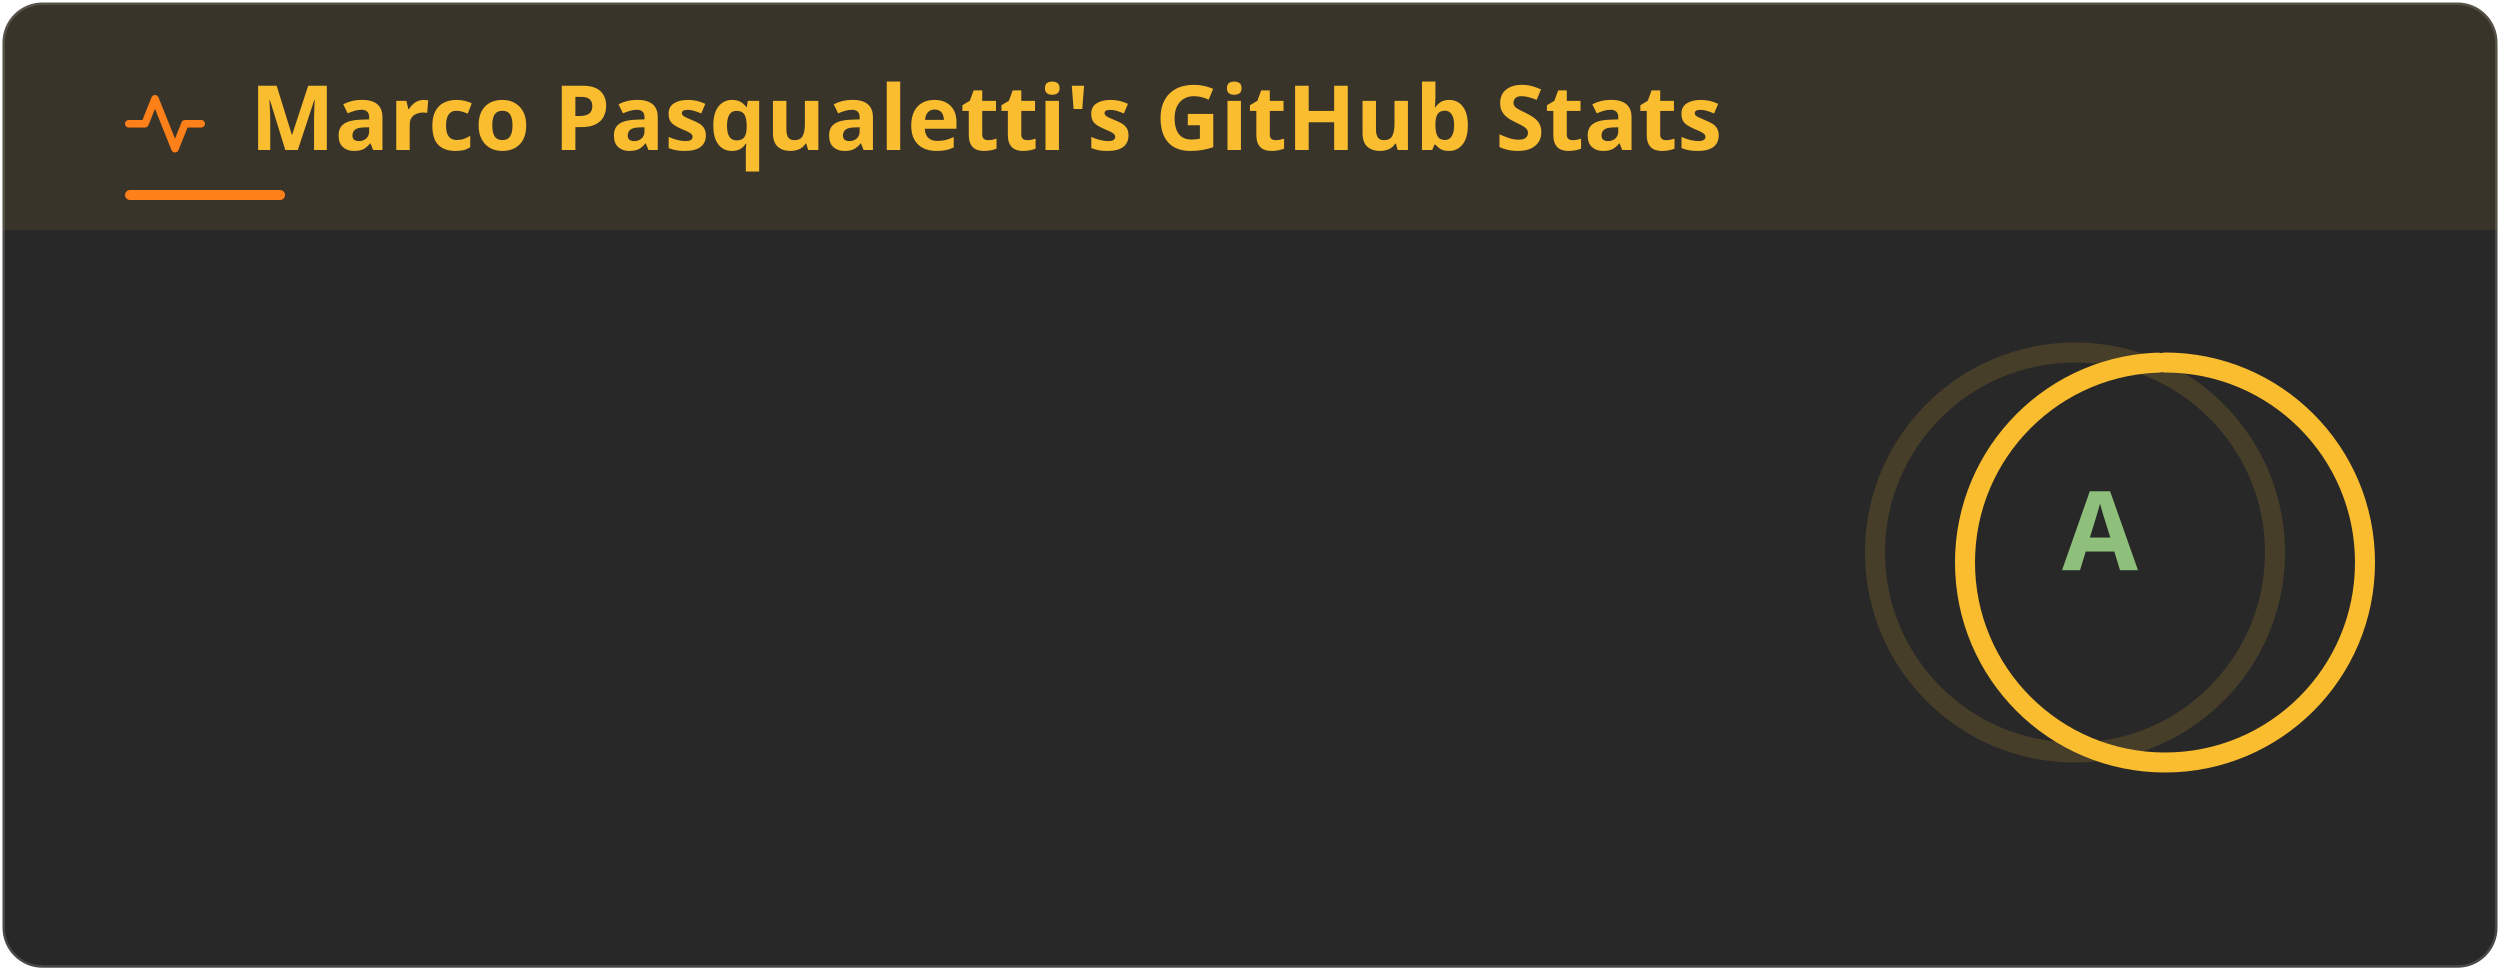
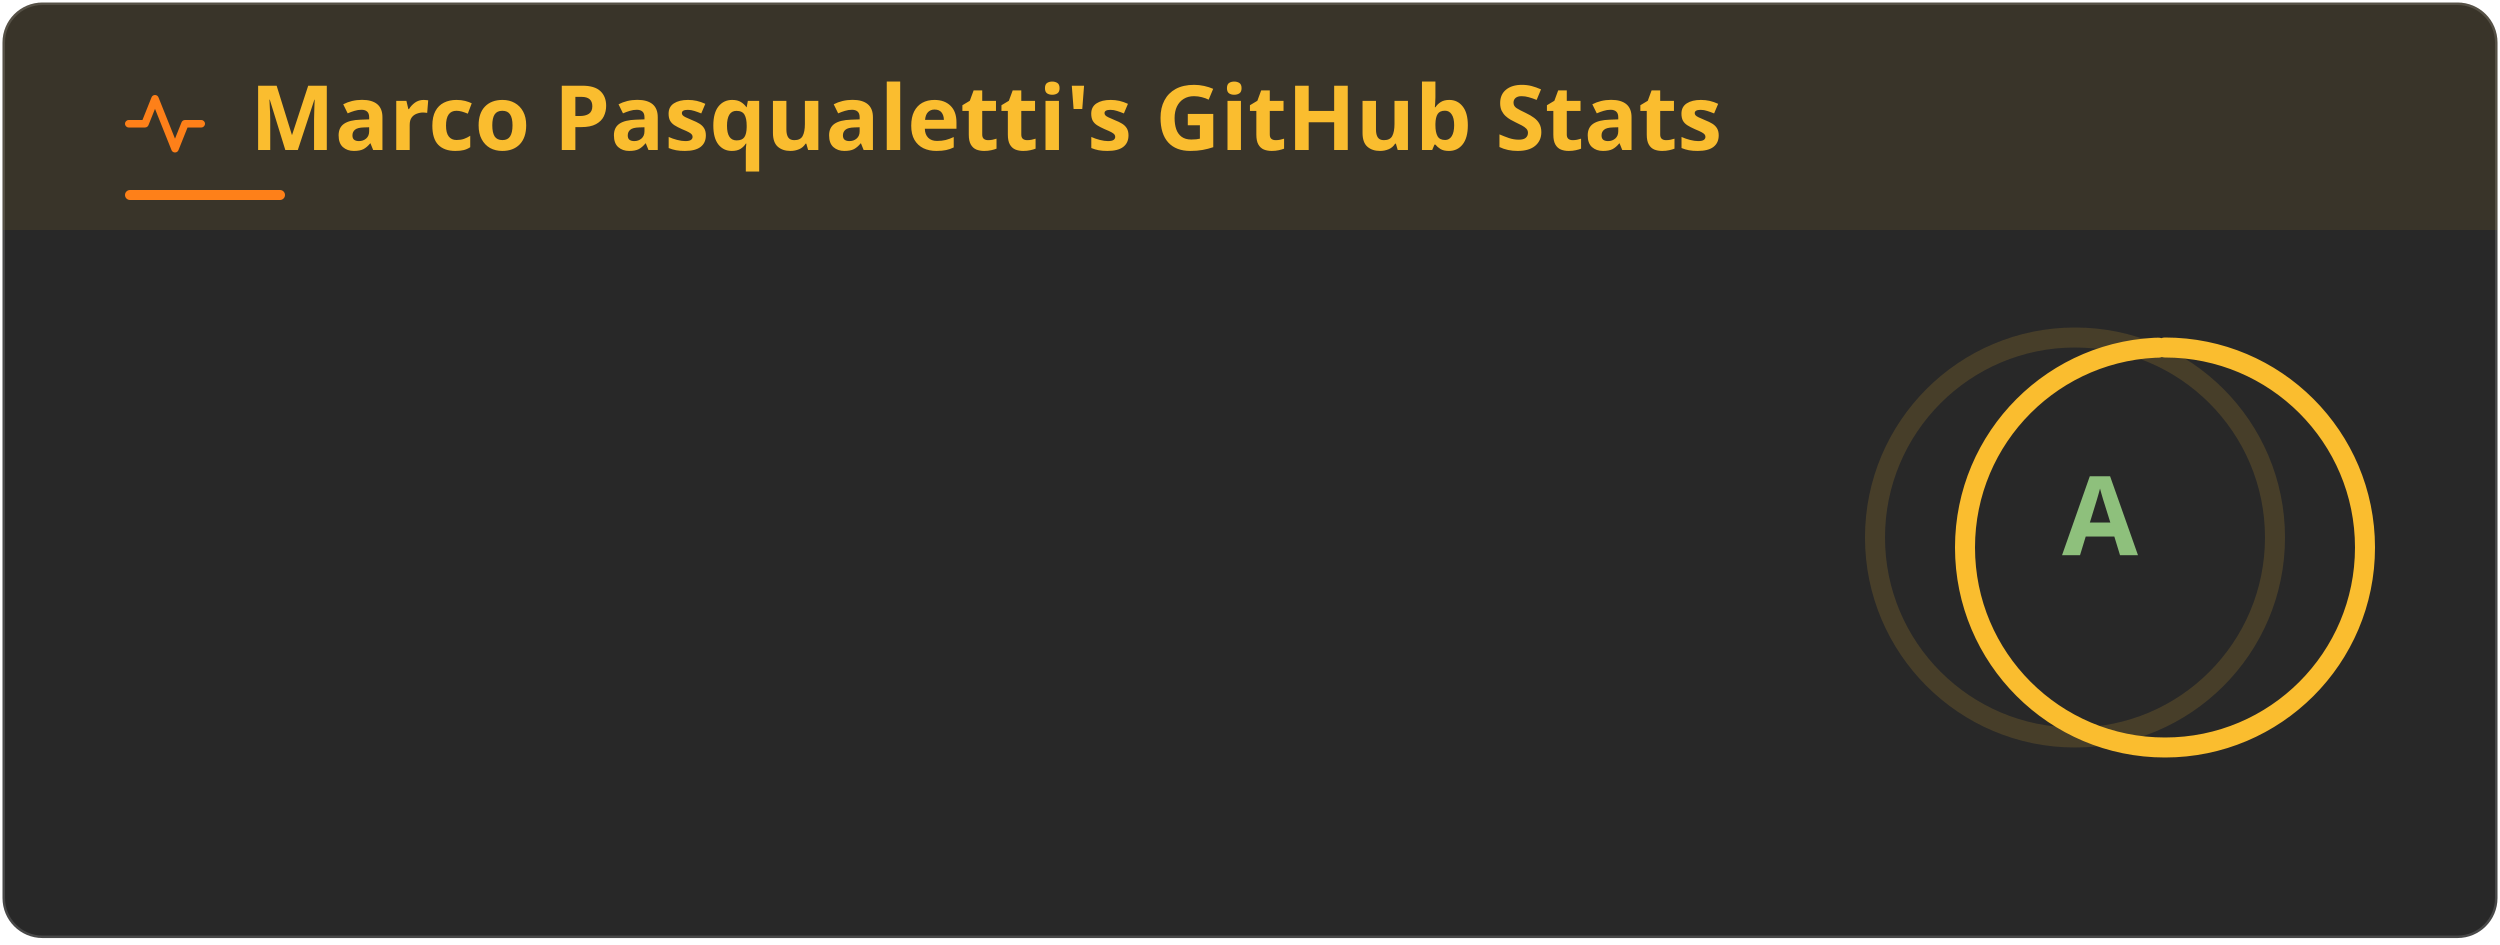
- <svg xmlns="http://www.w3.org/2000/svg" width="500" height="195" viewBox="0 0 500 195" fill="none" role="img" aria-labelledby="title-id desc-id">
+ <svg xmlns="http://www.w3.org/2000/svg" width="500" height="189" viewBox="0 0 500 189" fill="none" role="img" aria-labelledby="title-id desc-id">
  <style>
    .header {
      font: 600 18px 'Segoe UI', Ubuntu, "Helvetica Neue", Sans-Serif;
      fill: #fabd2f;
      animation: fadeInAnimation 0.8s ease-in-out forwards;
    }
    /* The icon reads against the title rather than with it, so it keeps its own color. */
    .title-icon {
      fill: #fe8019;
      animation: fadeInAnimation 0.8s ease-in-out forwards;
    }
    .title-accent {
      fill: #fe8019;
      animation: fadeInAnimation 0.8s ease-in-out forwards;
    }
    .title-band {
      fill: #fabd2f;
      opacity: 0.08;
    }
    @supports(-moz-appearance: auto) {
      /* Selector detects Firefox */
      .header {
        font-size: 15.5px;
      }
    }
    .stat {
      font: 400 14px 'Segoe UI', Ubuntu, "Helvetica Neue", Sans-Serif;
      fill: #8ec07c;
      font-variant-numeric: tabular-nums;
    }
    @supports(-moz-appearance: auto) {
      /* Selector detects Firefox */
      .stat {
        font-size: 12px;
      }
    }
    .stagger {
      opacity: 0;
      animation: fadeInAnimation 0.3s ease-in-out forwards;
    }
    .rank-text {
      font: 700 22px 'Segoe UI', Ubuntu, "Helvetica Neue", Sans-Serif;
      fill: #8ec07c;
      animation: scaleInAnimation 0.3s ease-in-out forwards;
    }
    .rank-percentile-header {
      font-size: 14px;
    }
    .rank-percentile-text {
      font-size: 16px;
    }
    /* Labels recede so that the values read first. */
    .not_bold {
      font-weight: 400;
      opacity: 0.75;
    }
    .bold {
      font-weight: 600;
    }
    .icon {
      fill: #fe8019;
      opacity: 0.75;
      display: block;
    }
    .rank-circle-rim {
      stroke: #fabd2f;
      fill: none;
      stroke-width: 4;
      opacity: 0.15;
    }
    .rank-circle {
      stroke: #fabd2f;
      stroke-dasharray: 250;
      fill: none;
      stroke-width: 4;
      stroke-linecap: round;
      opacity: 1;
      transform-origin: -10px 8px;
      transform: rotate(-90deg);
      animation: rankAnimation 0.8s forwards ease-in-out;
    }
    @keyframes rankAnimation {
      from {
        stroke-dashoffset: 251.327;
      }
      to {
-         stroke-dashoffset: 39.544;
+         stroke-dashoffset: 39.254;
      }
    }
    /* Animations */
    @keyframes scaleInAnimation {
      from {
        transform: translate(-5px, 5px) scale(0);
      }
      to {
        transform: translate(-5px, 5px) scale(1);
      }
    }
    @keyframes fadeInAnimation {
      from {
        opacity: 0;
      }
      to {
        opacity: 1;
      }
    }
    @media (prefers-reduced-motion: reduce) {
      * {
        animation-duration: 0s !important;
        animation-delay: 0s !important;
      }
    }
  </style>
  <rect data-testid="card-bg" class="card-bg" x="0.5" y="0.5" rx="8" height="99%" stroke="#ffffff26" width="499" fill="#282828" stroke-opacity="1" />
  <path data-testid="title-band" class="title-band" d="M0.5 8.5a8 8 0 0 1 8 -8h483a8 8 0 0 1 8 8v37.5h-499z" />
  <g data-testid="card-title" transform="translate(25, 30)">
    <g>
      <svg class="title-icon" x="0" y="-13" viewBox="0 0 16 16" version="1.1" width="16" height="16">
        <path d="M6 2c.306 0 .582.187.696.471L10 10.731l1.304-3.26A.751.751 0 0 1 12 7h3.25a.75.75 0 0 1 0 1.5h-2.742l-1.812 4.529a.751.751 0 0 1-1.392 0L6 4.769l-1.304 3.26A.751.751 0 0 1 4 8.5H.75a.75.75 0 0 1 0-1.5h2.742l1.812-4.529A.751.751 0 0 1 6 2Z" />
      </svg>
    </g>
    <g transform="translate(25, 0)">
      <text x="0" y="0" class="header" data-testid="header">Marco Pasqualetti's GitHub Stats</text>
    </g>
    <rect data-testid="title-accent" class="title-accent" x="0" y="8" width="32" height="2" rx="1" />
  </g>
  <g data-testid="main-card-body" transform="translate(0, 55)">
-     <g data-testid="rank-circle" transform="translate(425, 47.5)">
+     <g data-testid="rank-circle" transform="translate(425, 44.5)">
      <circle class="rank-circle-rim" cx="-10" cy="8" r="40" />
      <circle class="rank-circle" cx="-10" cy="8" r="40" />
      <g class="rank-text">
        <text x="-5" alignment-baseline="central" dominant-baseline="central" text-anchor="middle" y="3" data-testid="level-rank-icon">A</text>
      </g>
    </g>
    <svg x="0" y="0">
      <g>
        <g class="stagger" style="animation-delay: 120ms" transform="translate(25, 0)">
          <svg data-testid="icon" class="icon" viewBox="0 0 16 16" version="1.1" width="16" height="16">
            <path fill-rule="evenodd" d="M8 .25a.75.75 0 01.673.418l1.882 3.815 4.21.612a.75.75 0 01.416 1.279l-3.046 2.97.719 4.192a.75.75 0 01-1.088.791L8 12.347l-3.766 1.98a.75.75 0 01-1.088-.79l.72-4.194L.818 6.374a.75.75 0 01.416-1.28l4.21-.611L7.327.668A.75.75 0 018 .25zm0 2.445L6.615 5.5a.75.75 0 01-.564.41l-3.097.45 2.24 2.184a.75.75 0 01.216.664l-.528 3.084 2.769-1.456a.75.75 0 01.698 0l2.77 1.456-.53-3.084a.75.75 0 01.216-.664l2.24-2.183-3.096-.45a.75.75 0 01-.564-.41L8 2.694v.001z" />
          </svg>
          <text class="stat not_bold" x="25" y="12.5">Total Stars Earned:</text>
-           <text class="stat bold" x="330" text-anchor="end" y="12.5" data-testid="stars">86</text>
+           <text class="stat bold" x="330" text-anchor="end" y="12.5" data-testid="stars">87</text>
        </g>
      </g>
      <g transform="translate(0, 25)">
        <g class="stagger" style="animation-delay: 160ms" transform="translate(25, 0)">
          <svg data-testid="icon" class="icon" viewBox="0 0 16 16" version="1.1" width="16" height="16">
            <path fill-rule="evenodd" d="M1.643 3.143L.427 1.927A.25.25 0 000 2.104V5.75c0 .138.112.25.25.25h3.646a.25.25 0 00.177-.427L2.715 4.215a6.5 6.5 0 11-1.18 4.458.75.75 0 10-1.493.154 8.001 8.001 0 101.6-5.684zM7.75 4a.75.75 0 01.75.75v2.992l2.028.812a.75.75 0 01-.557 1.392l-2.5-1A.75.75 0 017 8.25v-3.5A.75.75 0 017.75 4z" />
          </svg>
          <text class="stat not_bold" x="25" y="12.5">Total Commits (last year):</text>
-           <text class="stat bold" x="330" text-anchor="end" y="12.5" data-testid="commits">981</text>
+           <text class="stat bold" x="330" text-anchor="end" y="12.5" data-testid="commits">968</text>
        </g>
      </g>
      <g transform="translate(0, 50)">
        <g class="stagger" style="animation-delay: 200ms" transform="translate(25, 0)">
          <svg data-testid="icon" class="icon" viewBox="0 0 16 16" version="1.1" width="16" height="16">
            <path fill-rule="evenodd" d="M7.177 3.073L9.573.677A.25.25 0 0110 .854v4.792a.25.25 0 01-.427.177L7.177 3.427a.25.25 0 010-.354zM3.75 2.5a.75.75 0 100 1.5.75.75 0 000-1.5zm-2.25.75a2.25 2.25 0 113 2.122v5.256a2.251 2.251 0 11-1.5 0V5.372A2.25 2.25 0 011.5 3.25zM11 2.5h-1V4h1a1 1 0 011 1v5.628a2.251 2.251 0 101.5 0V5A2.5 2.5 0 0011 2.5zm1 10.25a.75.75 0 111.5 0 .75.75 0 01-1.5 0zM3.75 12a.75.75 0 100 1.5.75.75 0 000-1.5z" />
          </svg>
          <text class="stat not_bold" x="25" y="12.5">Total PRs:</text>
          <text class="stat bold" x="330" text-anchor="end" y="12.5" data-testid="prs">1.1k</text>
        </g>
      </g>
      <g transform="translate(0, 75)">
        <g class="stagger" style="animation-delay: 240ms" transform="translate(25, 0)">
          <svg data-testid="icon" class="icon" viewBox="0 0 16 16" version="1.1" width="16" height="16">
            <path fill-rule="evenodd" d="M8 1.5a6.5 6.5 0 100 13 6.5 6.5 0 000-13zM0 8a8 8 0 1116 0A8 8 0 010 8zm9 3a1 1 0 11-2 0 1 1 0 012 0zm-.25-6.25a.75.75 0 00-1.5 0v3.5a.75.75 0 001.5 0v-3.5z" />
          </svg>
          <text class="stat not_bold" x="25" y="12.5">Total Issues:</text>
-           <text class="stat bold" x="330" text-anchor="end" y="12.5" data-testid="issues">402</text>
+           <text class="stat bold" x="330" text-anchor="end" y="12.5" data-testid="issues">411</text>
        </g>
      </g>
      <g transform="translate(0, 100)">
        <g class="stagger" style="animation-delay: 280ms" transform="translate(25, 0)">
          <svg data-testid="icon" class="icon" viewBox="0 0 16 16" version="1.1" width="16" height="16">
            <path fill-rule="evenodd" d="M2 2.5A2.5 2.5 0 014.5 0h8.75a.75.75 0 01.75.75v12.5a.75.75 0 01-.75.75h-2.5a.75.75 0 110-1.5h1.75v-2h-8a1 1 0 00-.714 1.7.75.75 0 01-1.072 1.05A2.495 2.495 0 012 11.5v-9zm10.5-1V9h-8c-.356 0-.694.074-1 .208V2.5a1 1 0 011-1h8zM5 12.25v3.25a.25.25 0 00.4.2l1.45-1.087a.25.25 0 01.3 0L8.6 15.7a.25.25 0 00.4-.2v-3.25a.25.25 0 00-.25-.25h-3.5a.25.25 0 00-.25.25z" />
          </svg>
          <text class="stat not_bold" x="25" y="12.5">Contributed to (last year):</text>
-           <text class="stat bold" x="330" text-anchor="end" y="12.5" data-testid="contribs">49</text>
+           <text class="stat bold" x="330" text-anchor="end" y="12.5" data-testid="contribs">48</text>
        </g>
      </g>
    </svg>
  </g>
</svg>
